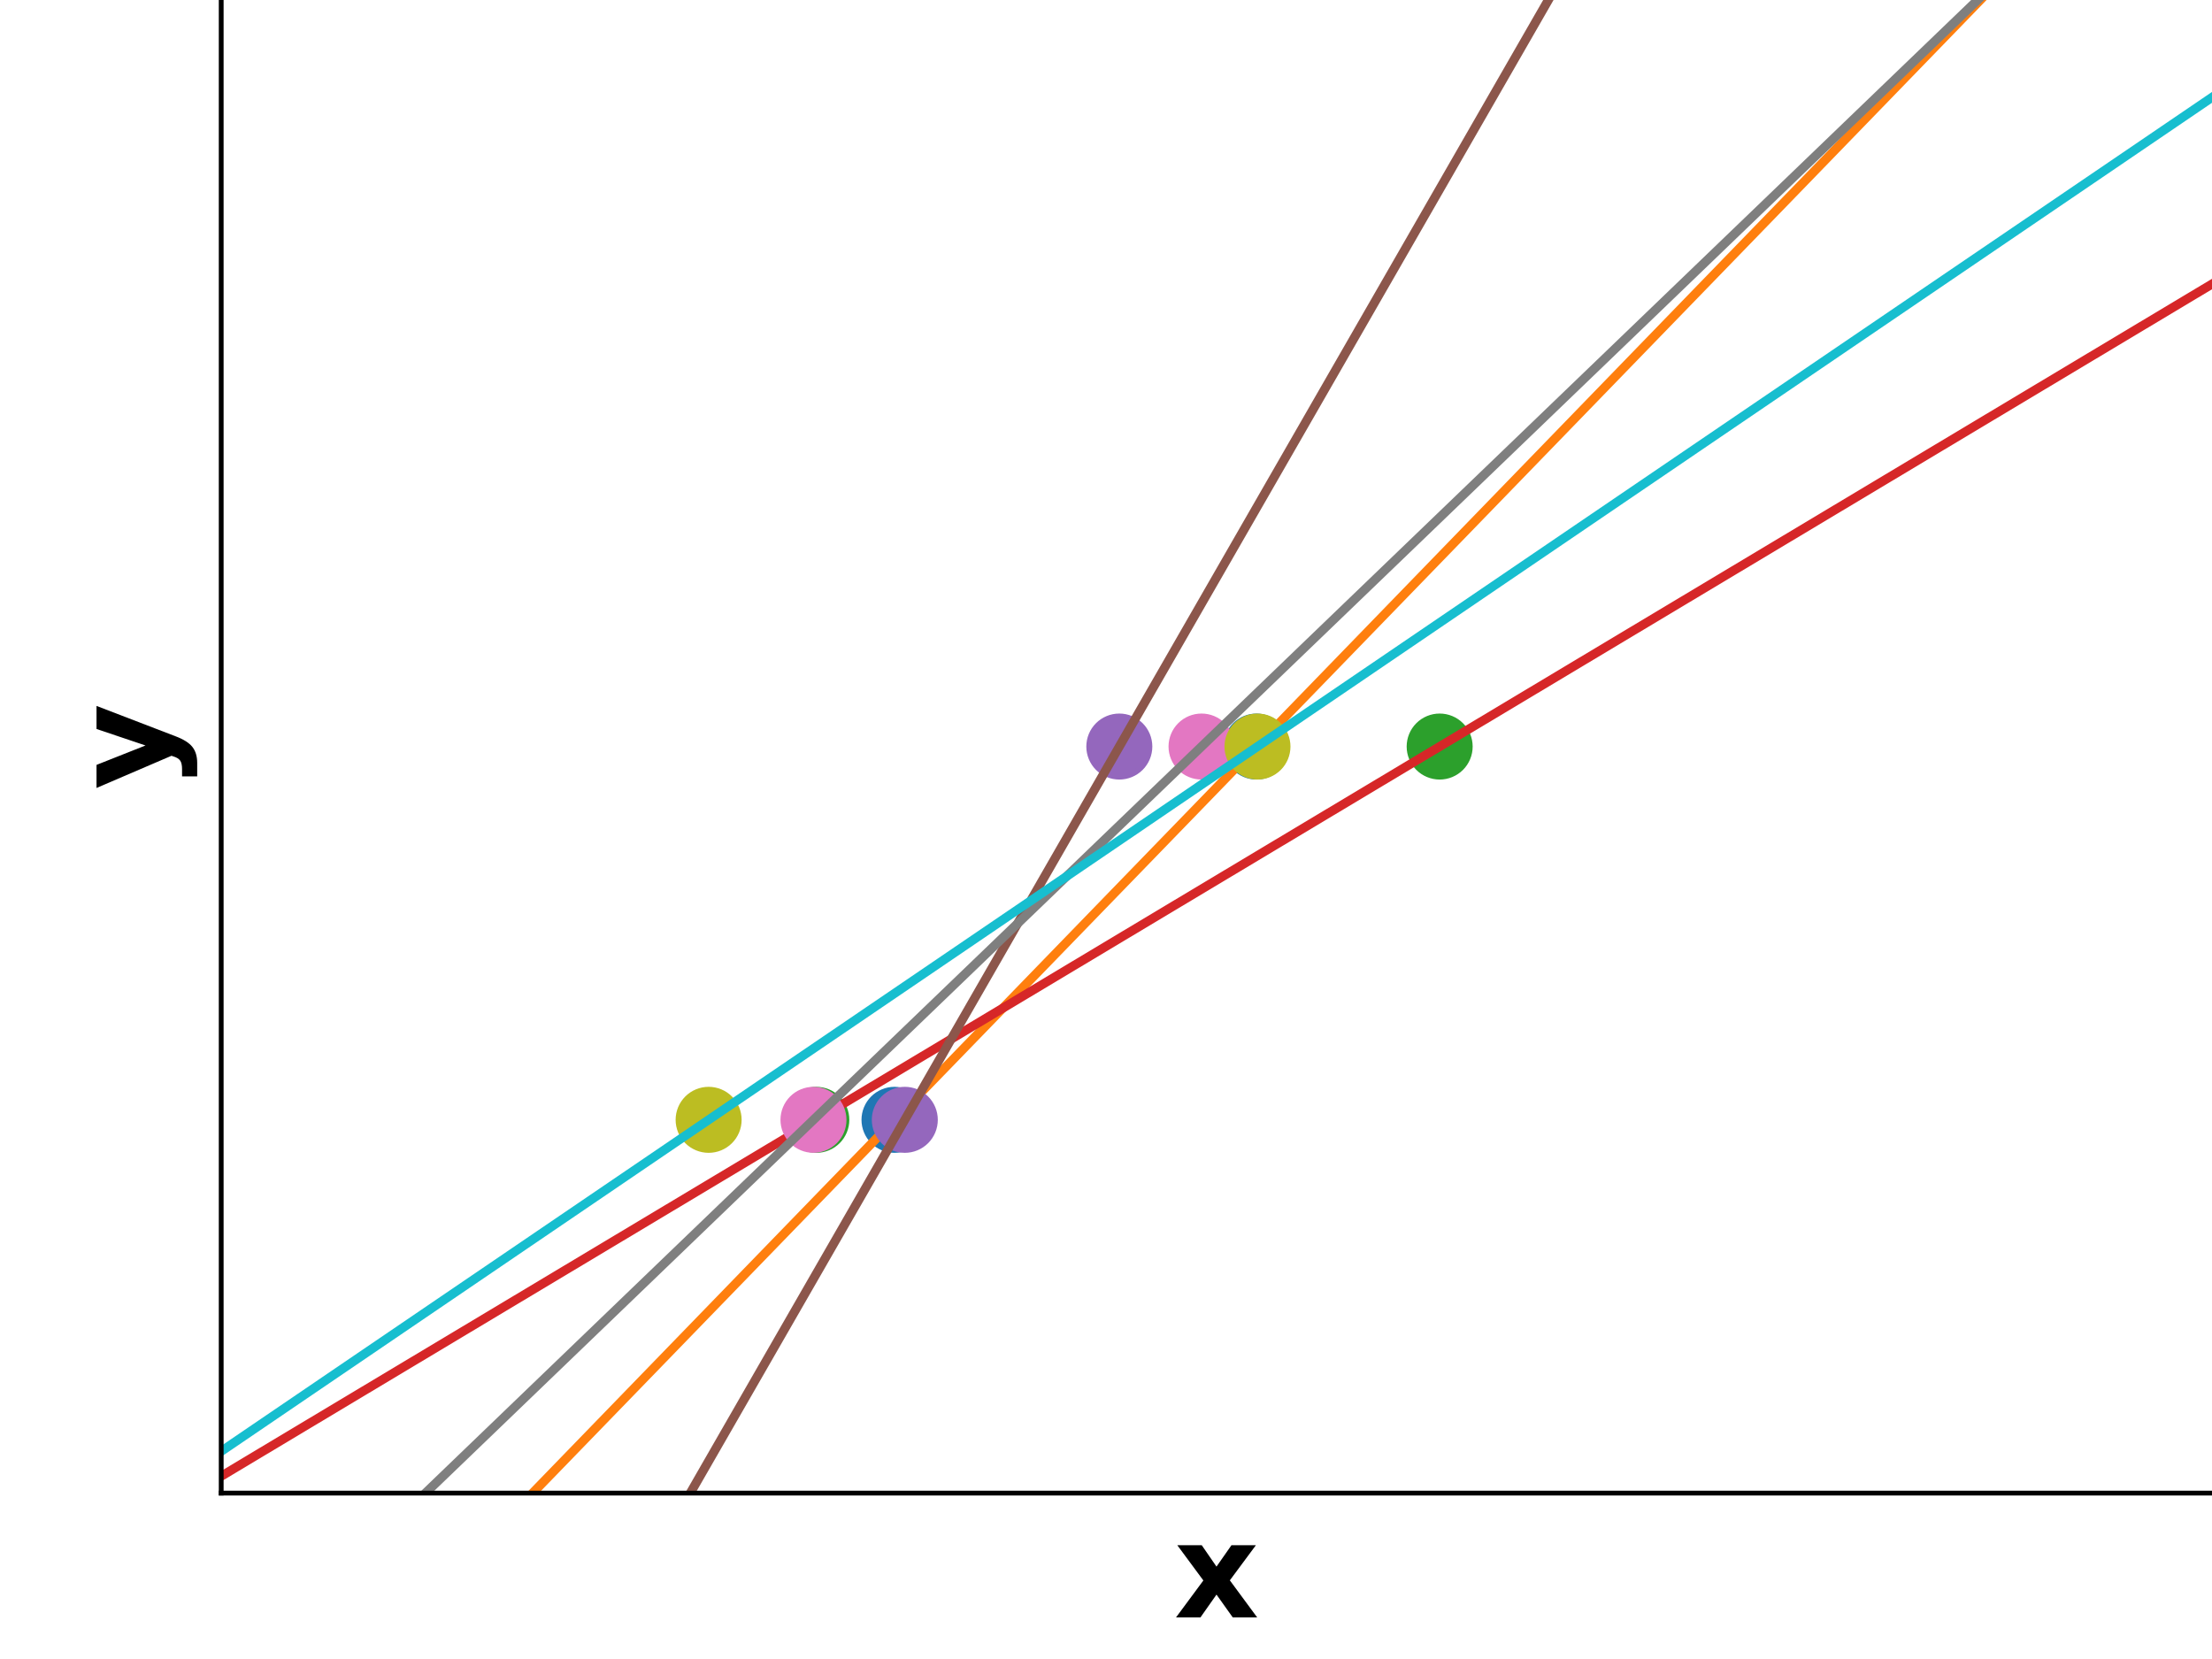
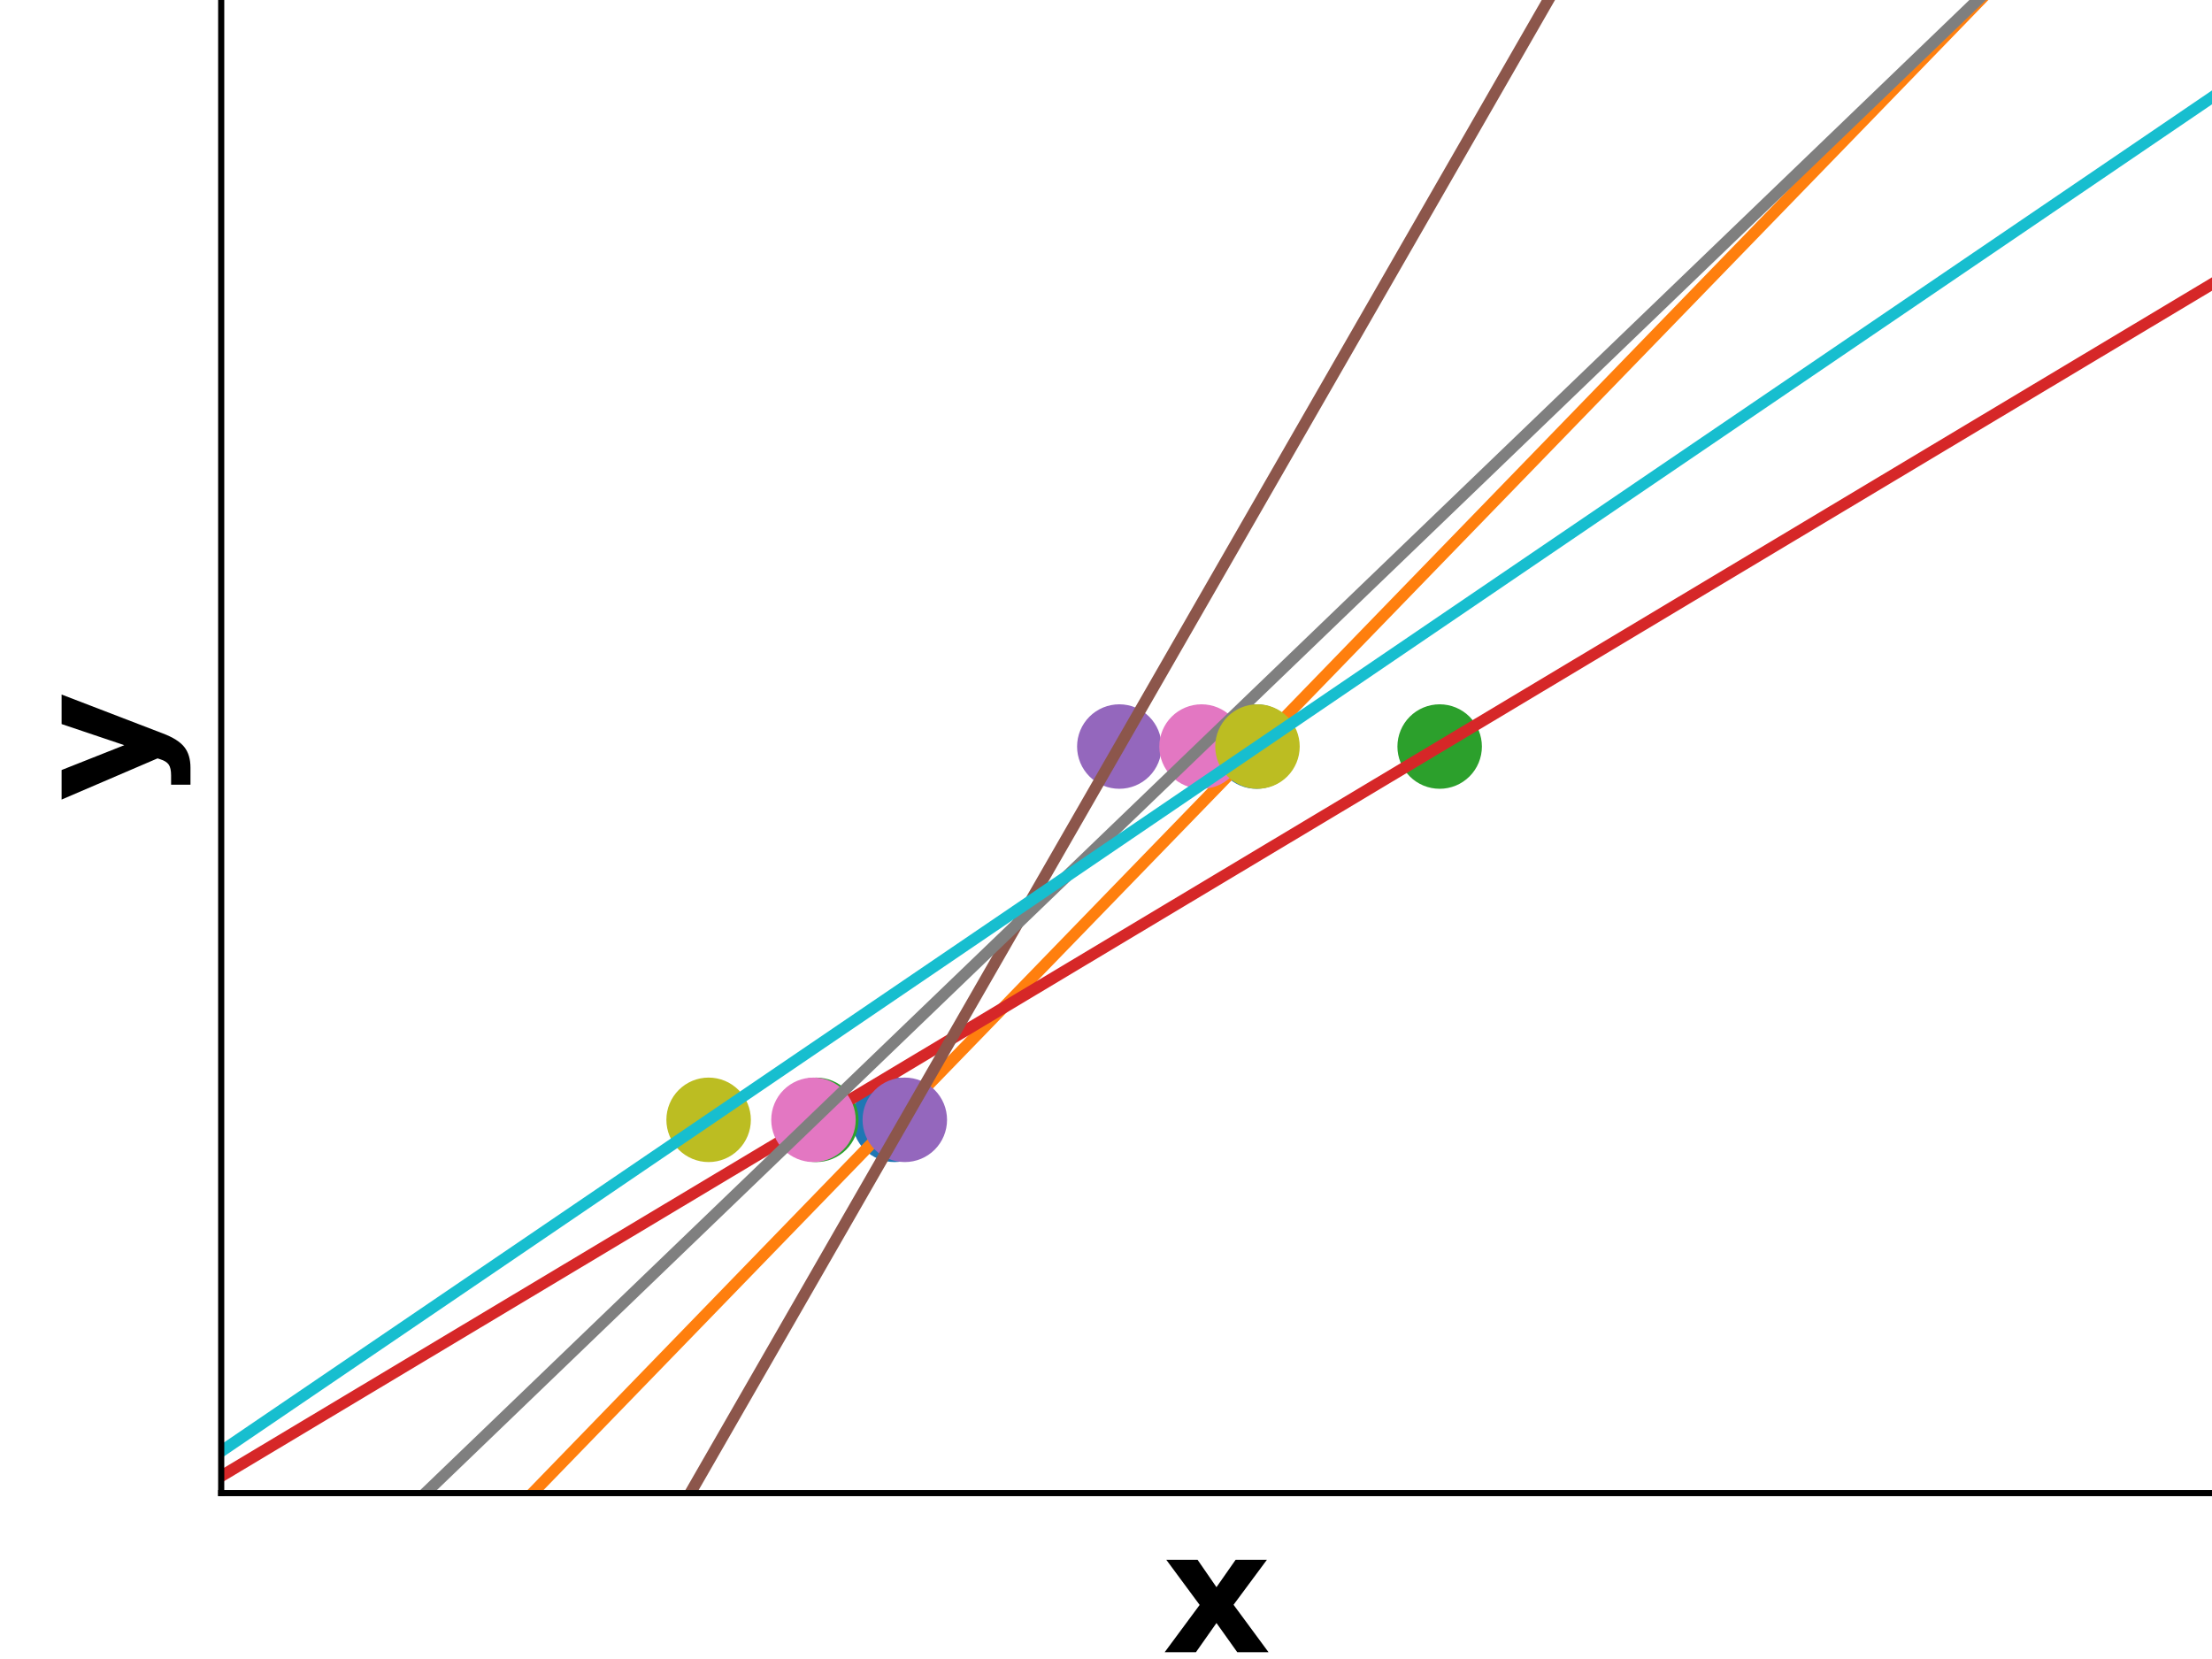
- <svg xmlns="http://www.w3.org/2000/svg" xmlns:xlink="http://www.w3.org/1999/xlink" height="276.48pt" version="1.1" viewBox="0 0 368.64 276.48" width="368.64pt">
+ <svg xmlns="http://www.w3.org/2000/svg" xmlns:xlink="http://www.w3.org/1999/xlink" height="216pt" version="1.1" viewBox="0 0 288 216" width="288pt">
  <defs>
    <style type="text/css">
*{stroke-linecap:butt;stroke-linejoin:round;}
  </style>
  </defs>
  <g id="figure_1">
    <g id="patch_1">
-       <path d="M 0 276.48  L 368.64 276.48  L 368.64 0  L 0 0  z " style="fill:none;" />
+       <path d="M 0 216  L 288 216  L 288 0  L 0 0  z " style="fill:none;" />
    </g>
    <g id="axes_1">
      <g id="patch_2">
-         <path d="M 36.864 248.832  L 368.64 248.832  L 368.64 0  L 36.864 0  z " style="fill:none;" />
+         <path d="M 28.8 194.4  L 288 194.4  L 288 0  L 28.8 0  z " style="fill:none;" />
      </g>
      <g id="matplotlib.axis_1">
        <g id="text_1">
          <defs>
            <path d="M 22.219 27.984  L 2.484 54.688  L 21 54.688  L 32.172 38.484  L 43.5 54.688  L 62.016 54.688  L 42.281 28.078  L 62.984 0  L 44.484 0  L 32.172 17.281  L 20.016 0  L 1.516 0  z " id="DejaVuSans-Bold-120" />
          </defs>
-           <g transform="translate(195.657 269.5486)scale(0.22 -0.22)">
+           <g transform="translate(151.305 215.1166)scale(0.22 -0.22)">
            <use xlink:href="#DejaVuSans-Bold-120" />
          </g>
        </g>
      </g>
      <g id="matplotlib.axis_2">
        <g id="text_2">
          <defs>
            <path d="M 1.219 54.688  L 18.703 54.688  L 33.406 17.578  L 45.906 54.688  L 63.375 54.688  L 40.375 -5.172  Q 36.922 -14.312 32.297 -17.938  Q 27.688 -21.578 20.125 -21.578  L 10.016 -21.578  L 10.016 -10.109  L 15.484 -10.109  Q 19.922 -10.109 21.938 -8.688  Q 23.969 -7.281 25.094 -3.609  L 25.594 -2.094  z " id="DejaVuSans-Bold-121" />
          </defs>
-           <g transform="translate(28.11681 131.5866)rotate(-90)scale(0.22 -0.22)">
+           <g transform="translate(20.05281 104.3706)rotate(-90)scale(0.22 -0.22)">
            <use xlink:href="#DejaVuSans-Bold-121" />
          </g>
        </g>
      </g>
      <g id="line2d_1">
        <defs>
-           <path d="M 0 5  C 1.326 5 2.598 4.473 3.536 3.536  C 4.473 2.598 5 1.326 5 0  C 5 -1.326 4.473 -2.598 3.536 -3.536  C 2.598 -4.473 1.326 -5 0 -5  C -1.326 -5 -2.598 -4.473 -3.536 -3.536  C -4.473 -2.598 -5 -1.326 -5 0  C -5 1.326 -4.473 2.598 -3.536 3.536  C -2.598 4.473 -1.326 5 0 5  z " id="m2543e4f0e1" style="stroke:#1f77b4;" />
+           <path d="M 0 5  C 1.326 5 2.598 4.473 3.536 3.536  C 4.473 2.598 5 1.326 5 0  C 5 -1.326 4.473 -2.598 3.536 -3.536  C 2.598 -4.473 1.326 -5 0 -5  C -1.326 -5 -2.598 -4.473 -3.536 -3.536  C -4.473 -2.598 -5 -1.326 -5 0  C -5 1.326 -4.473 2.598 -3.536 3.536  C -2.598 4.473 -1.326 5 0 5  z " id="m5765498e23" style="stroke:#1f77b4;" />
        </defs>
-         <g clip-path="url(#pc9ecf5e918)">
-           <use style="fill:#1f77b4;stroke:#1f77b4;" x="149.072" xlink:href="#m2543e4f0e1" y="186.624" />
-           <use style="fill:#1f77b4;stroke:#1f77b4;" x="209.39" xlink:href="#m2543e4f0e1" y="124.416" />
+         <g clip-path="url(#pfd5985a343)">
+           <use style="fill:#1f77b4;stroke:#1f77b4;" x="116.462" xlink:href="#m5765498e23" y="145.8" />
+           <use style="fill:#1f77b4;stroke:#1f77b4;" x="163.586" xlink:href="#m5765498e23" y="97.2" />
        </g>
      </g>
      <g id="line2d_2">
-         <path clip-path="url(#pc9ecf5e918)" d="M 60.975 277.48  L 330.997 -1  " style="fill:none;stroke:#ff7f0e;stroke-linecap:square;stroke-width:1.5;" />
+         <path clip-path="url(#pfd5985a343)" d="M 47.425 217  L 258.804 -1  " style="fill:none;stroke:#ff7f0e;stroke-linecap:square;stroke-width:1.5;" />
      </g>
      <g id="line2d_3">
        <defs>
-           <path d="M 0 5  C 1.326 5 2.598 4.473 3.536 3.536  C 4.473 2.598 5 1.326 5 0  C 5 -1.326 4.473 -2.598 3.536 -3.536  C 2.598 -4.473 1.326 -5 0 -5  C -1.326 -5 -2.598 -4.473 -3.536 -3.536  C -4.473 -2.598 -5 -1.326 -5 0  C -5 1.326 -4.473 2.598 -3.536 3.536  C -2.598 4.473 -1.326 5 0 5  z " id="me41a52feb7" style="stroke:#2ca02c;" />
+           <path d="M 0 5  C 1.326 5 2.598 4.473 3.536 3.536  C 4.473 2.598 5 1.326 5 0  C 5 -1.326 4.473 -2.598 3.536 -3.536  C 2.598 -4.473 1.326 -5 0 -5  C -1.326 -5 -2.598 -4.473 -3.536 -3.536  C -4.473 -2.598 -5 -1.326 -5 0  C -5 1.326 -4.473 2.598 -3.536 3.536  C -2.598 4.473 -1.326 5 0 5  z " id="m2321b474ea" style="stroke:#2ca02c;" />
        </defs>
-         <g clip-path="url(#pc9ecf5e918)">
-           <use style="fill:#2ca02c;stroke:#2ca02c;" x="136.044" xlink:href="#me41a52feb7" y="186.624" />
-           <use style="fill:#2ca02c;stroke:#2ca02c;" x="239.926" xlink:href="#me41a52feb7" y="124.416" />
+         <g clip-path="url(#pfd5985a343)">
+           <use style="fill:#2ca02c;stroke:#2ca02c;" x="106.284" xlink:href="#m2321b474ea" y="145.8" />
+           <use style="fill:#2ca02c;stroke:#2ca02c;" x="187.442" xlink:href="#m2321b474ea" y="97.2" />
        </g>
      </g>
      <g id="line2d_4">
-         <path clip-path="url(#pc9ecf5e918)" d="M 36.864 246.017  L 368.64 47.337  " style="fill:none;stroke:#d62728;stroke-linecap:square;stroke-width:1.5;" />
+         <path clip-path="url(#pfd5985a343)" d="M 28.8 192.2  L 288 36.982  " style="fill:none;stroke:#d62728;stroke-linecap:square;stroke-width:1.5;" />
      </g>
      <g id="line2d_5">
        <defs>
-           <path d="M 0 5  C 1.326 5 2.598 4.473 3.536 3.536  C 4.473 2.598 5 1.326 5 0  C 5 -1.326 4.473 -2.598 3.536 -3.536  C 2.598 -4.473 1.326 -5 0 -5  C -1.326 -5 -2.598 -4.473 -3.536 -3.536  C -4.473 -2.598 -5 -1.326 -5 0  C -5 1.326 -4.473 2.598 -3.536 3.536  C -2.598 4.473 -1.326 5 0 5  z " id="m6560f24515" style="stroke:#9467bd;" />
+           <path d="M 0 5  C 1.326 5 2.598 4.473 3.536 3.536  C 4.473 2.598 5 1.326 5 0  C 5 -1.326 4.473 -2.598 3.536 -3.536  C 2.598 -4.473 1.326 -5 0 -5  C -1.326 -5 -2.598 -4.473 -3.536 -3.536  C -4.473 -2.598 -5 -1.326 -5 0  C -5 1.326 -4.473 2.598 -3.536 3.536  C -2.598 4.473 -1.326 5 0 5  z " id="m6671880c5b" style="stroke:#9467bd;" />
        </defs>
-         <g clip-path="url(#pc9ecf5e918)">
-           <use style="fill:#9467bd;stroke:#9467bd;" x="150.789" xlink:href="#m6560f24515" y="186.624" />
-           <use style="fill:#9467bd;stroke:#9467bd;" x="186.54" xlink:href="#m6560f24515" y="124.416" />
+         <g clip-path="url(#pfd5985a343)">
+           <use style="fill:#9467bd;stroke:#9467bd;" x="117.804" xlink:href="#m6671880c5b" y="145.8" />
+           <use style="fill:#9467bd;stroke:#9467bd;" x="145.734" xlink:href="#m6671880c5b" y="97.2" />
        </g>
      </g>
      <g id="line2d_6">
-         <path clip-path="url(#pc9ecf5e918)" d="M 98.573 277.48  L 258.618 -1  " style="fill:none;stroke:#8c564b;stroke-linecap:square;stroke-width:1.5;" />
+         <path clip-path="url(#pfd5985a343)" d="M 76.884 217  L 202.171 -1  " style="fill:none;stroke:#8c564b;stroke-linecap:square;stroke-width:1.5;" />
      </g>
      <g id="line2d_7">
        <defs>
-           <path d="M 0 5  C 1.326 5 2.598 4.473 3.536 3.536  C 4.473 2.598 5 1.326 5 0  C 5 -1.326 4.473 -2.598 3.536 -3.536  C 2.598 -4.473 1.326 -5 0 -5  C -1.326 -5 -2.598 -4.473 -3.536 -3.536  C -4.473 -2.598 -5 -1.326 -5 0  C -5 1.326 -4.473 2.598 -3.536 3.536  C -2.598 4.473 -1.326 5 0 5  z " id="m4828e39d4e" style="stroke:#e377c2;" />
+           <path d="M 0 5  C 1.326 5 2.598 4.473 3.536 3.536  C 4.473 2.598 5 1.326 5 0  C 5 -1.326 4.473 -2.598 3.536 -3.536  C 2.598 -4.473 1.326 -5 0 -5  C -1.326 -5 -2.598 -4.473 -3.536 -3.536  C -4.473 -2.598 -5 -1.326 -5 0  C -5 1.326 -4.473 2.598 -3.536 3.536  C -2.598 4.473 -1.326 5 0 5  z " id="mf15e1fed2d" style="stroke:#e377c2;" />
        </defs>
-         <g clip-path="url(#pc9ecf5e918)">
-           <use style="fill:#e377c2;stroke:#e377c2;" x="135.569" xlink:href="#m4828e39d4e" y="186.624" />
-           <use style="fill:#e377c2;stroke:#e377c2;" x="200.241" xlink:href="#m4828e39d4e" y="124.416" />
+         <g clip-path="url(#pfd5985a343)">
+           <use style="fill:#e377c2;stroke:#e377c2;" x="105.913" xlink:href="#mf15e1fed2d" y="145.8" />
+           <use style="fill:#e377c2;stroke:#e377c2;" x="156.438" xlink:href="#mf15e1fed2d" y="97.2" />
        </g>
      </g>
      <g id="line2d_8">
-         <path clip-path="url(#pc9ecf5e918)" d="M 41.114 277.48  L 330.625 -1  " style="fill:none;stroke:#7f7f7f;stroke-linecap:square;stroke-width:1.5;" />
+         <path clip-path="url(#pfd5985a343)" d="M 31.893 217  L 258.529 -1  " style="fill:none;stroke:#7f7f7f;stroke-linecap:square;stroke-width:1.5;" />
      </g>
      <g id="line2d_9">
        <defs>
-           <path d="M 0 5  C 1.326 5 2.598 4.473 3.536 3.536  C 4.473 2.598 5 1.326 5 0  C 5 -1.326 4.473 -2.598 3.536 -3.536  C 2.598 -4.473 1.326 -5 0 -5  C -1.326 -5 -2.598 -4.473 -3.536 -3.536  C -4.473 -2.598 -5 -1.326 -5 0  C -5 1.326 -4.473 2.598 -3.536 3.536  C -2.598 4.473 -1.326 5 0 5  z " id="m96b978eb0e" style="stroke:#bcbd22;" />
+           <path d="M 0 5  C 1.326 5 2.598 4.473 3.536 3.536  C 4.473 2.598 5 1.326 5 0  C 5 -1.326 4.473 -2.598 3.536 -3.536  C 2.598 -4.473 1.326 -5 0 -5  C -1.326 -5 -2.598 -4.473 -3.536 -3.536  C -4.473 -2.598 -5 -1.326 -5 0  C -5 1.326 -4.473 2.598 -3.536 3.536  C -2.598 4.473 -1.326 5 0 5  z " id="m8a2e92d3dc" style="stroke:#bcbd22;" />
        </defs>
-         <g clip-path="url(#pc9ecf5e918)">
-           <use style="fill:#bcbd22;stroke:#bcbd22;" x="118.096" xlink:href="#m96b978eb0e" y="186.624" />
-           <use style="fill:#bcbd22;stroke:#bcbd22;" x="209.563" xlink:href="#m96b978eb0e" y="124.416" />
+         <g clip-path="url(#pfd5985a343)">
+           <use style="fill:#bcbd22;stroke:#bcbd22;" x="92.262" xlink:href="#m8a2e92d3dc" y="145.8" />
+           <use style="fill:#bcbd22;stroke:#bcbd22;" x="163.721" xlink:href="#m8a2e92d3dc" y="97.2" />
        </g>
      </g>
      <g id="line2d_10">
-         <path clip-path="url(#pc9ecf5e918)" d="M 36.864 241.87  L 368.64 16.226  " style="fill:none;stroke:#17becf;stroke-linecap:square;stroke-width:1.5;" />
+         <path clip-path="url(#pfd5985a343)" d="M 28.8 188.961  L 288 12.677  " style="fill:none;stroke:#17becf;stroke-linecap:square;stroke-width:1.5;" />
      </g>
      <g id="patch_3">
-         <path d="M 36.864 248.832  L 36.864 0  " style="fill:none;stroke:#000000;stroke-linecap:square;stroke-linejoin:miter;stroke-width:0.8;" />
+         <path d="M 28.8 194.4  L 28.8 0  " style="fill:none;stroke:#000000;stroke-linecap:square;stroke-linejoin:miter;stroke-width:0.8;" />
      </g>
      <g id="patch_4">
-         <path d="M 36.864 248.832  L 368.64 248.832  " style="fill:none;stroke:#000000;stroke-linecap:square;stroke-linejoin:miter;stroke-width:0.8;" />
+         <path d="M 28.8 194.4  L 288 194.4  " style="fill:none;stroke:#000000;stroke-linecap:square;stroke-linejoin:miter;stroke-width:0.8;" />
      </g>
    </g>
  </g>
  <defs>
-     <clipPath id="pc9ecf5e918">
-       <rect height="248.832" width="331.776" x="36.864" y="0" />
+     <clipPath id="pfd5985a343">
+       <rect height="194.4" width="259.2" x="28.8" y="0" />
    </clipPath>
  </defs>
</svg>
